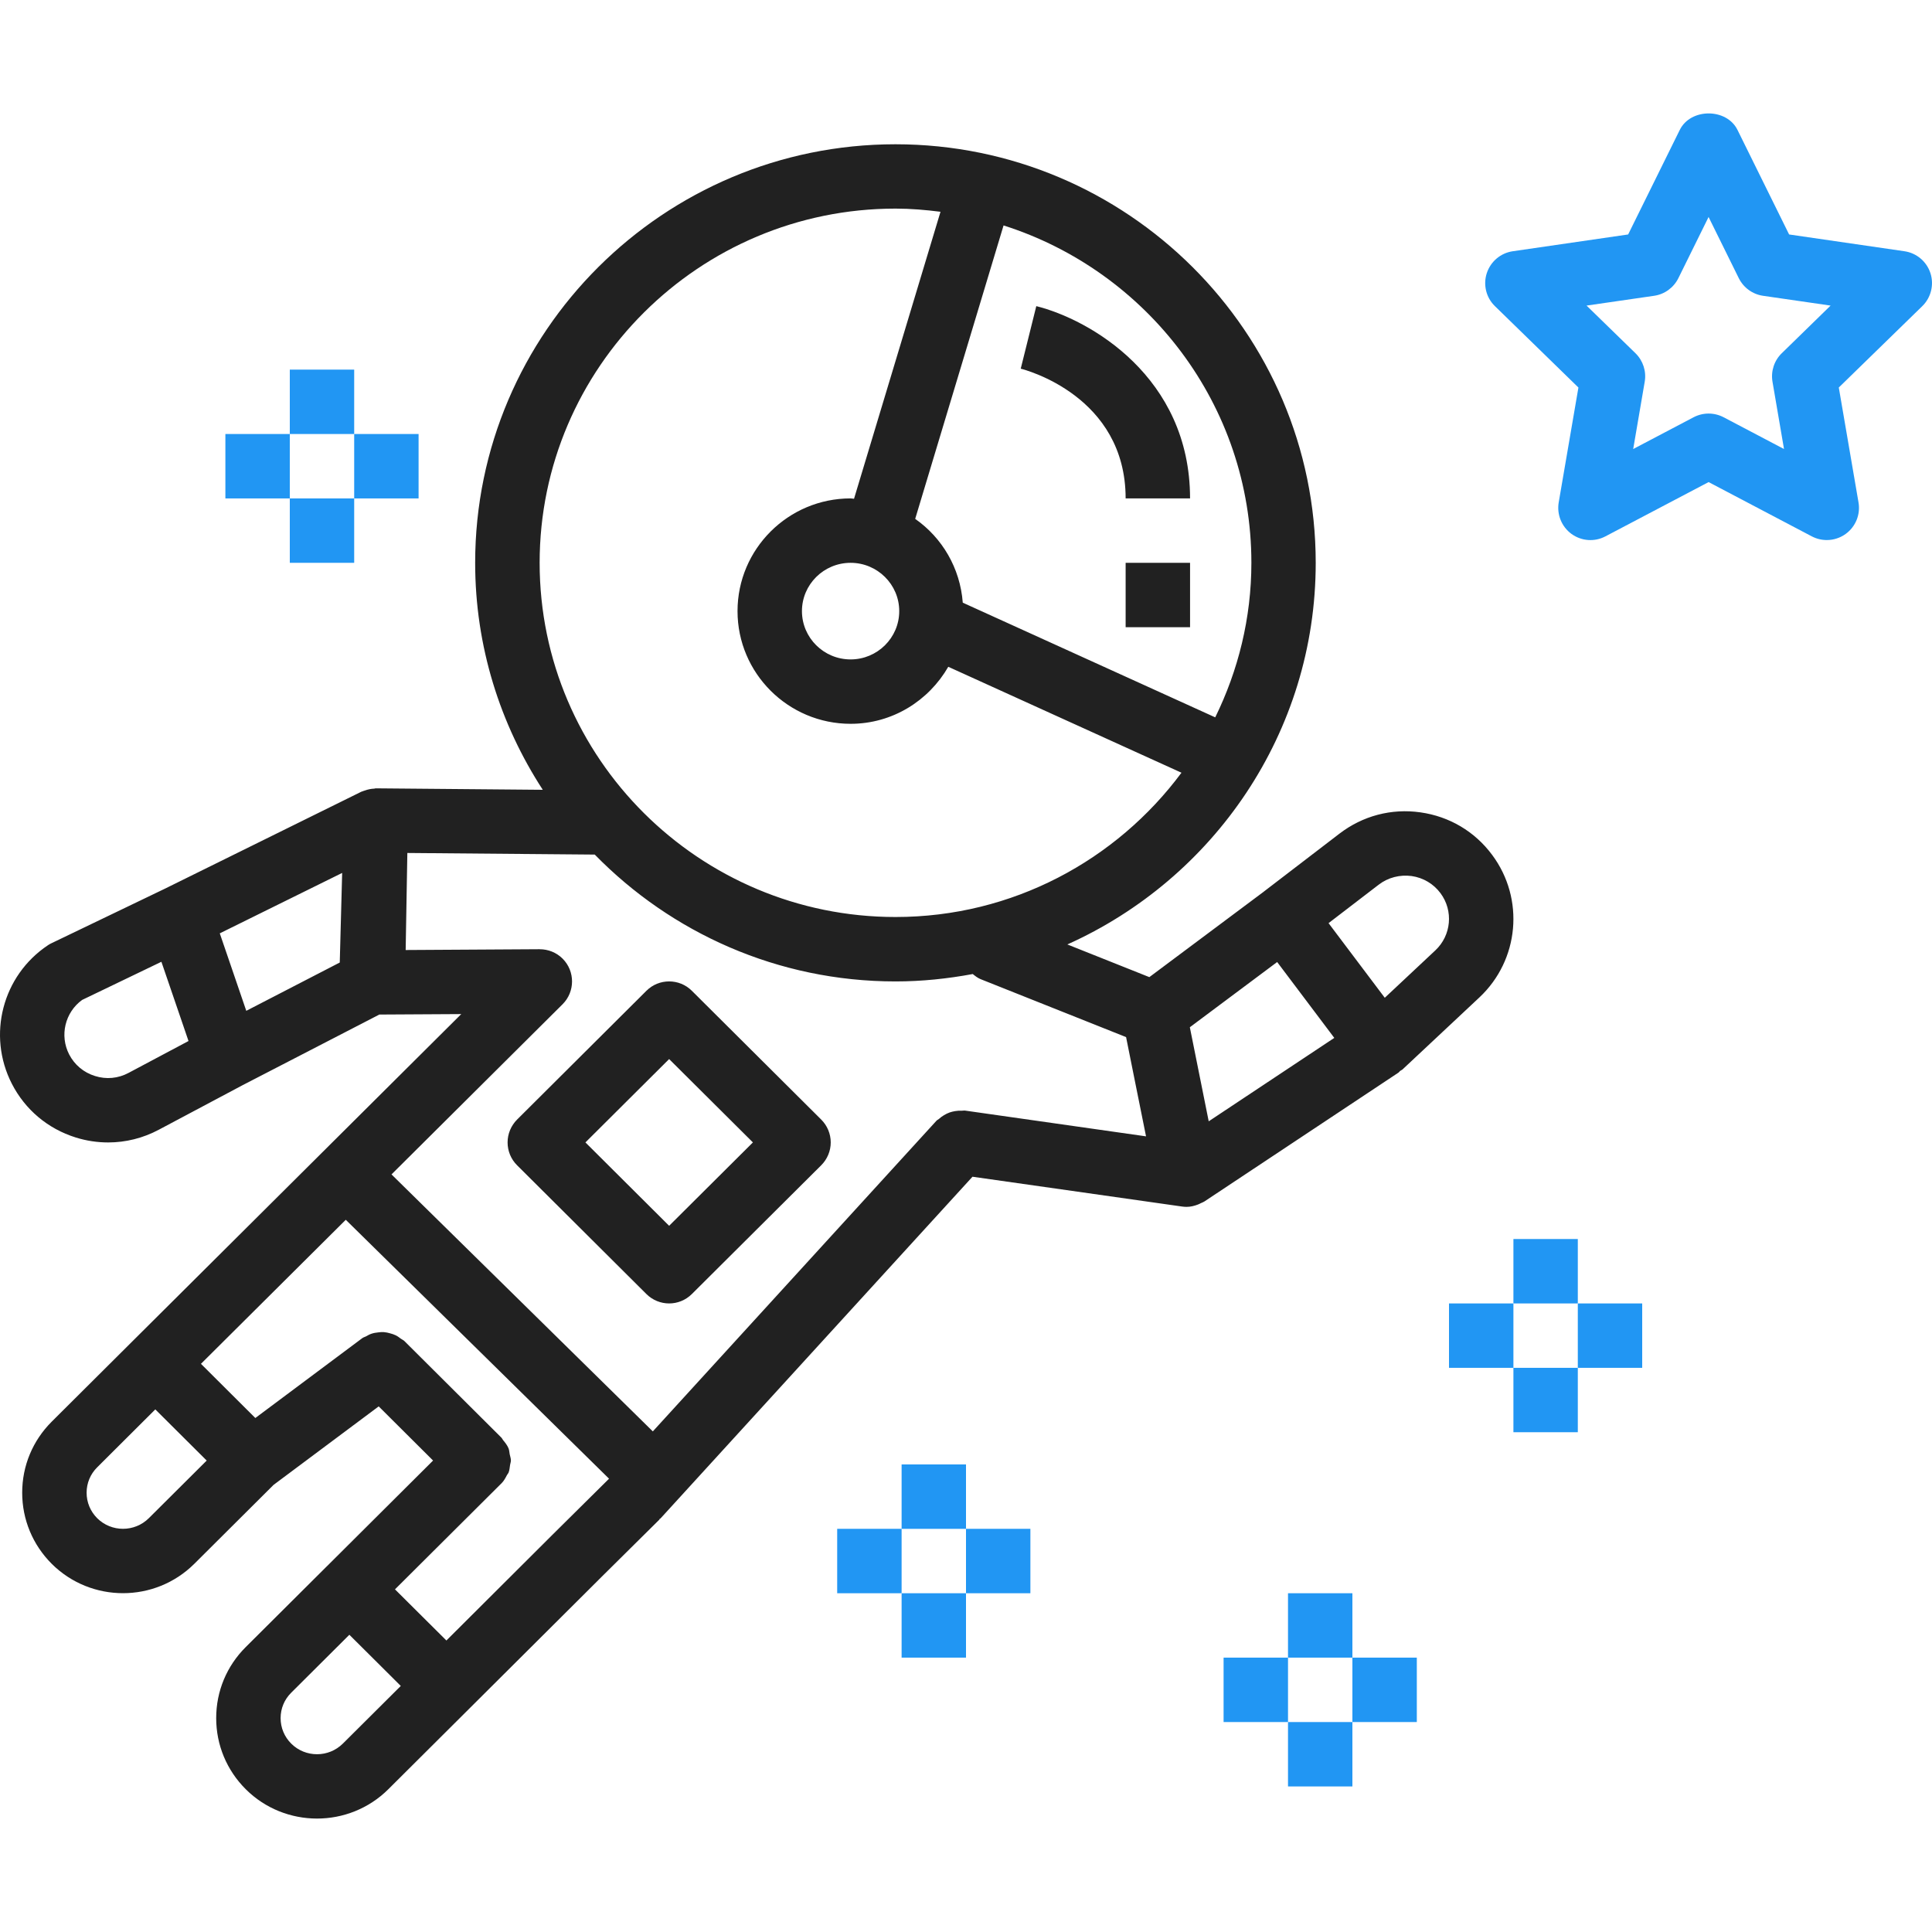
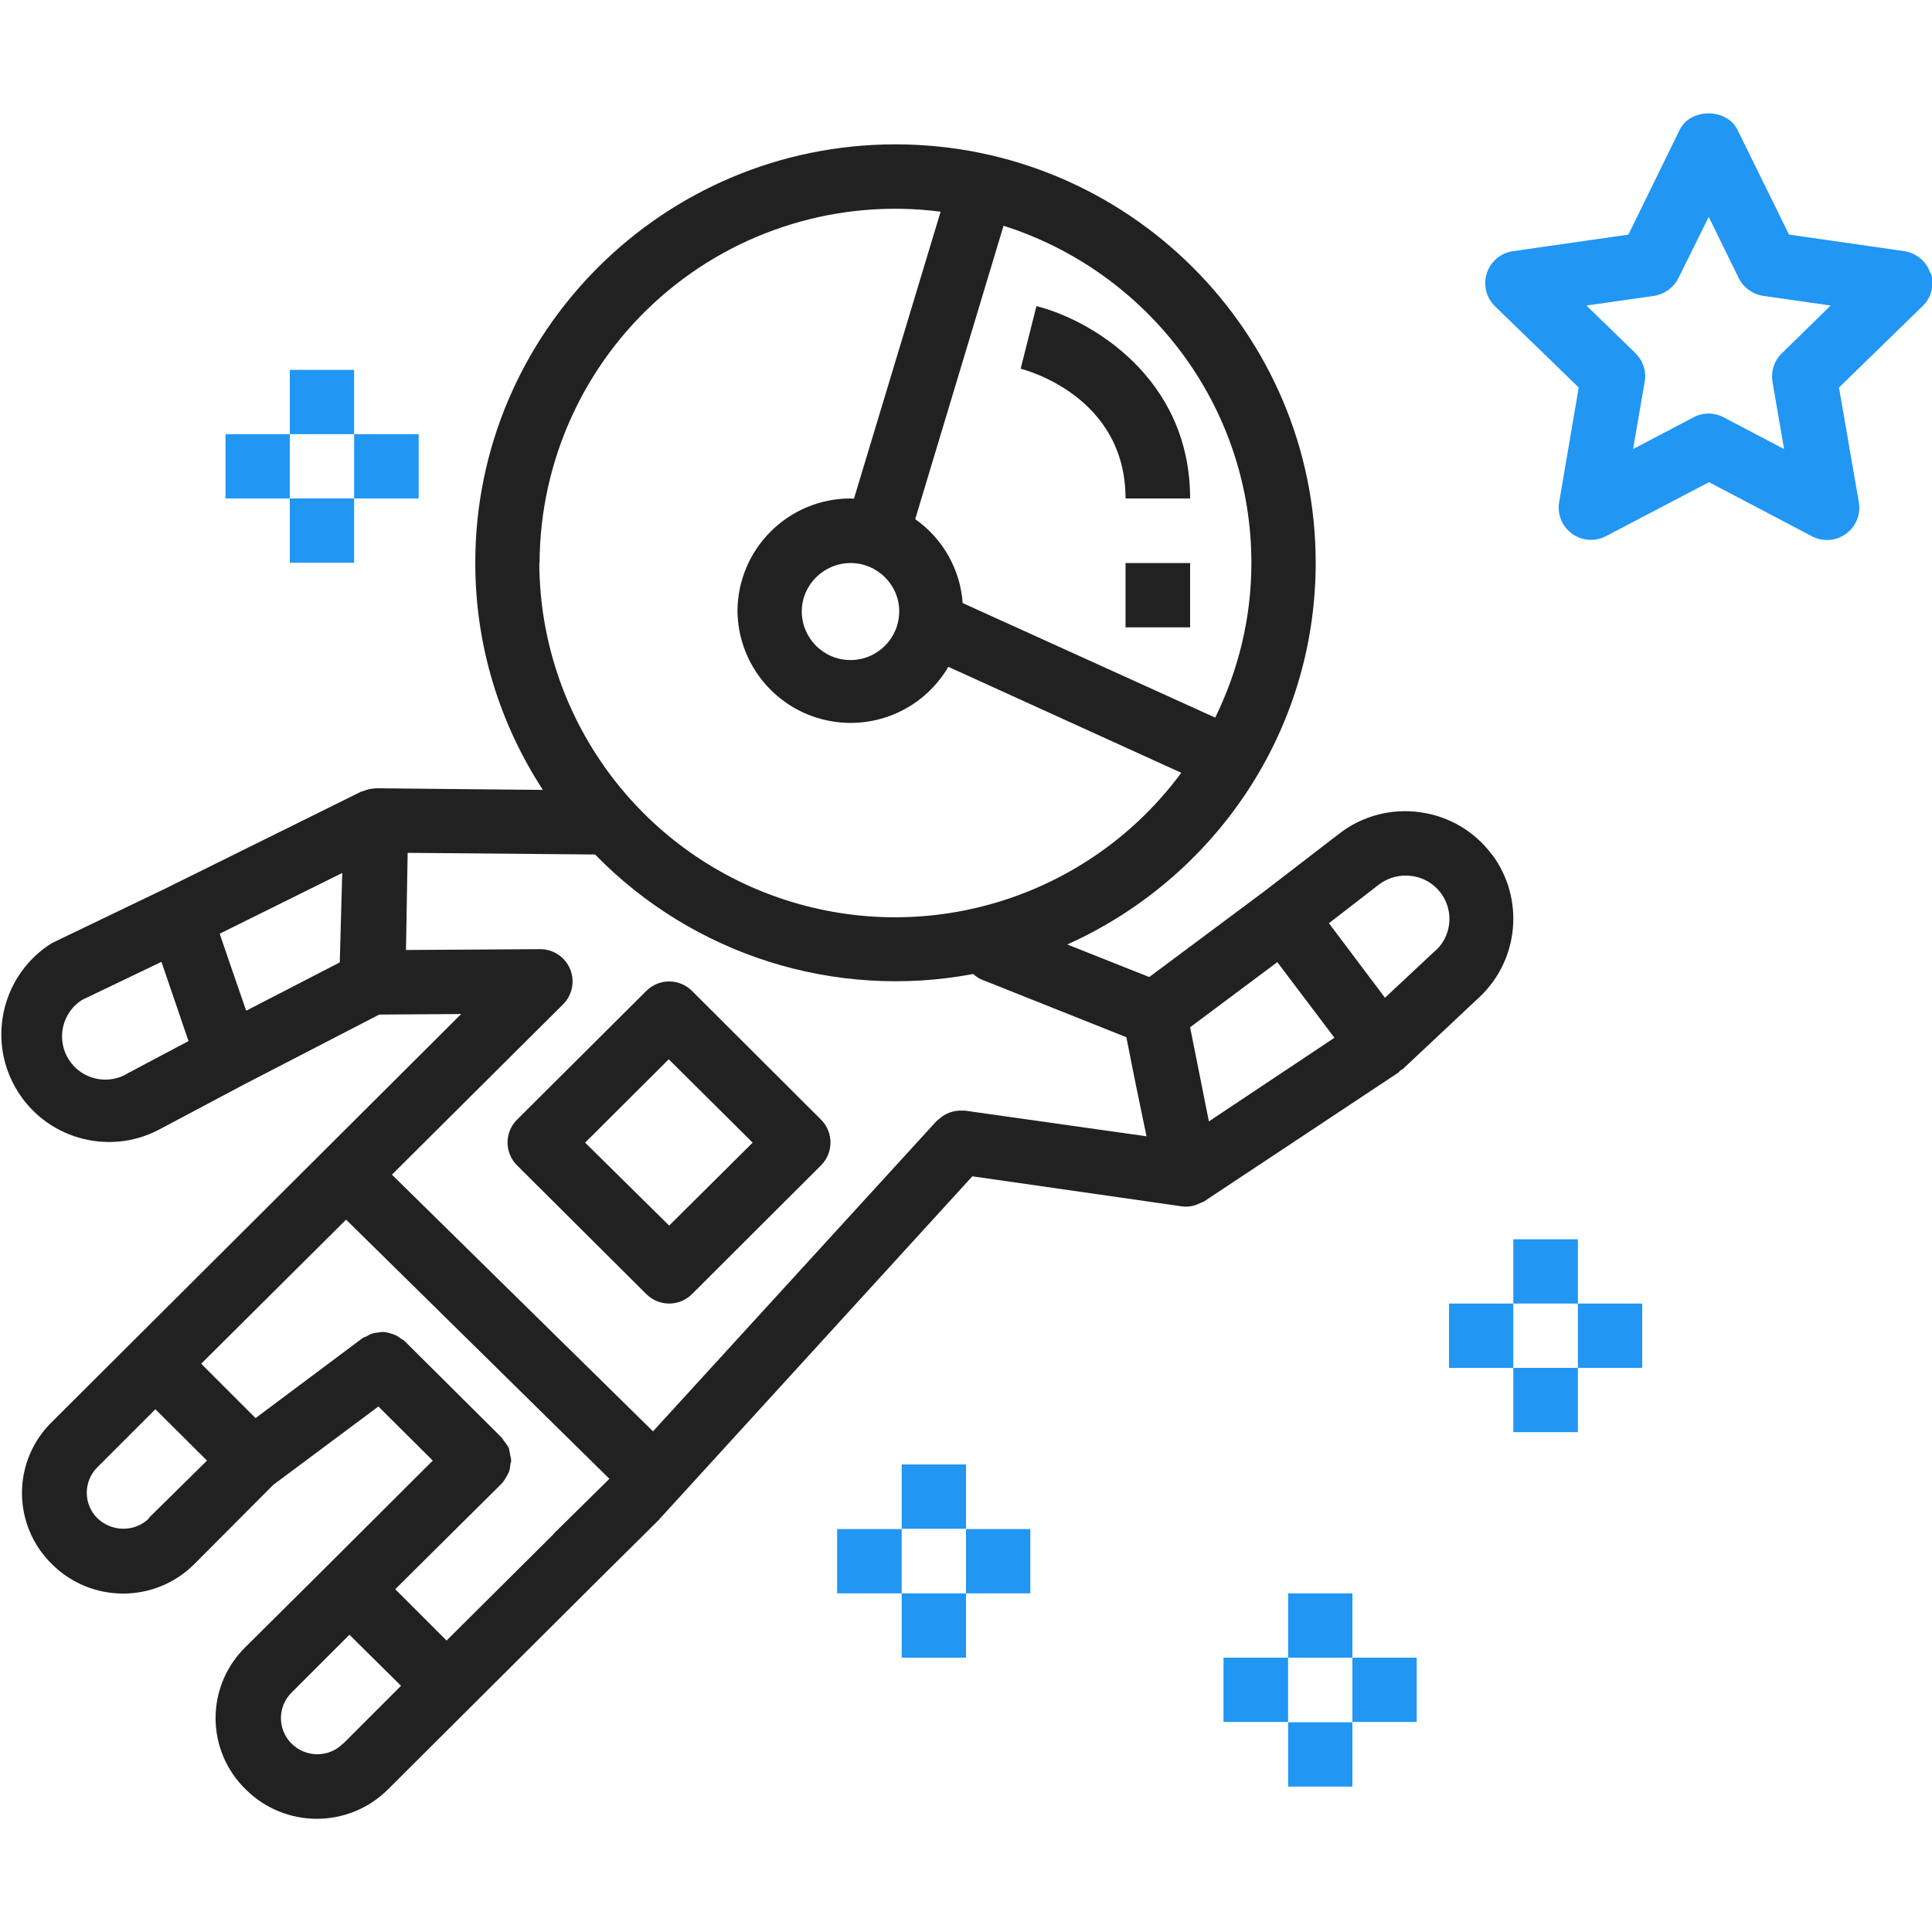
- <svg xmlns="http://www.w3.org/2000/svg" width="70" height="70" viewBox="0 0 70 70" fill="none">
-   <path d="M69.943 9.896C69.806 9.475 69.442 9.167 69.002 9.103L64.823 8.495L62.953 4.708C62.561 3.91 61.253 3.91 60.861 4.708L58.991 8.495L54.811 9.103C54.372 9.167 54.008 9.474 53.869 9.897C53.732 10.319 53.845 10.783 54.164 11.092L57.189 14.041L56.475 18.203C56.401 18.641 56.58 19.083 56.938 19.345C57.301 19.608 57.775 19.641 58.168 19.433L61.906 17.467L65.644 19.433C65.815 19.523 66.002 19.567 66.188 19.567C66.429 19.567 66.671 19.492 66.874 19.344C67.233 19.083 67.413 18.641 67.337 18.203L66.623 14.04L69.648 11.092C69.965 10.782 70.08 10.319 69.943 9.896ZM64.556 12.799C64.281 13.066 64.156 13.454 64.221 13.832L64.638 16.269L62.45 15.118C62.279 15.029 62.093 14.984 61.906 14.984C61.719 14.984 61.534 15.029 61.362 15.118L59.174 16.269L59.591 13.832C59.657 13.454 59.531 13.068 59.257 12.799L57.484 11.072L59.932 10.717C60.312 10.662 60.64 10.423 60.811 10.078L61.905 7.862L62.999 10.078C63.17 10.422 63.497 10.662 63.878 10.717L66.326 11.072L64.556 12.799Z" fill="#2196F3" />
-   <path d="M57.167 44.892H54.834V47.226H57.167V44.892Z" fill="#2196F3" />
-   <path d="M57.167 49.559H54.834V51.892H57.167V49.559Z" fill="#2196F3" />
-   <path d="M59.5 47.226H57.167V49.559H59.5V47.226Z" fill="#2196F3" />
-   <path d="M54.834 47.226H52.5V49.559H54.834V47.226Z" fill="#2196F3" />
-   <path d="M49 57.726H46.667V60.059H49V57.726Z" fill="#2196F3" />
-   <path d="M49 62.393H46.667V64.726H49V62.393Z" fill="#2196F3" />
-   <path d="M51.334 60.059H49V62.393H51.334V60.059Z" fill="#2196F3" />
-   <path d="M46.667 60.059H44.333V62.393H46.667V60.059Z" fill="#2196F3" />
-   <path d="M35 53.059H32.667V55.393H35V53.059Z" fill="#2196F3" />
-   <path d="M35 57.726H32.667V60.059H35V57.726Z" fill="#2196F3" />
-   <path d="M37.333 55.392H35V57.726H37.333V55.392Z" fill="#2196F3" />
-   <path d="M32.667 55.392H30.333V57.726H32.667V55.392Z" fill="#2196F3" />
-   <path d="M12.833 13.392H10.5V15.725H12.833V13.392Z" fill="#2196F3" />
-   <path d="M12.833 18.059H10.5V20.392H12.833V18.059Z" fill="#2196F3" />
-   <path d="M15.166 15.725H12.833V18.059H15.166V15.725Z" fill="#2196F3" />
-   <path d="M10.5 15.725H8.166V18.059H10.5V15.725Z" fill="#2196F3" />
-   <path d="M54.063 30.974C53.435 30.126 52.512 29.58 51.464 29.433C50.412 29.283 49.373 29.56 48.533 30.203L45.795 32.301L45.794 32.303L41.643 35.403L38.672 34.219C43.969 31.843 47.671 26.545 47.671 20.394C47.671 12.031 40.84 5.227 32.444 5.227C24.047 5.227 17.216 12.031 17.216 20.394C17.216 23.425 18.123 26.244 19.666 28.616L13.62 28.563C13.617 28.563 13.613 28.563 13.61 28.563C13.591 28.563 13.576 28.573 13.559 28.574C13.443 28.578 13.33 28.602 13.219 28.642C13.191 28.652 13.162 28.658 13.135 28.671C13.121 28.677 13.107 28.678 13.093 28.685L6.021 32.176C6.02 32.176 6.018 32.176 6.018 32.178L1.877 34.169C1.831 34.189 1.784 34.216 1.739 34.246C0.088 35.345 -0.474 37.504 0.43 39.268C0.912 40.206 1.732 40.896 2.74 41.212C3.129 41.334 3.525 41.393 3.919 41.393C4.553 41.393 5.181 41.238 5.756 40.931L8.792 39.317L13.744 36.759L16.712 36.742L4.808 48.588C4.807 48.59 4.806 48.59 4.805 48.591L1.876 51.507C1.185 52.196 0.804 53.109 0.804 54.084C0.804 55.056 1.185 55.972 1.876 56.662C2.587 57.369 3.521 57.724 4.456 57.724C5.392 57.724 6.325 57.369 7.038 56.662L9.913 53.799L13.721 50.956L15.691 52.918L11.838 56.755C11.836 56.756 11.835 56.756 11.834 56.758L8.906 59.674C8.214 60.362 7.833 61.276 7.833 62.25C7.833 63.223 8.214 64.139 8.906 64.829C9.616 65.536 10.552 65.89 11.486 65.89C12.421 65.89 13.357 65.536 14.068 64.829L16.998 61.912L21.684 57.245C21.685 57.244 21.685 57.243 21.686 57.242L23.895 55.054L23.887 55.046C23.901 55.032 23.921 55.027 23.935 55.012L35.235 42.635L42.828 43.715C42.883 43.723 42.938 43.727 42.992 43.727C43.134 43.727 43.27 43.693 43.402 43.643C43.441 43.629 43.474 43.61 43.511 43.592C43.553 43.571 43.597 43.559 43.637 43.532L50.666 38.865C50.692 38.848 50.706 38.82 50.73 38.801C50.758 38.779 50.793 38.77 50.819 38.745L53.6 36.14C55.047 34.784 55.247 32.563 54.063 30.974ZM4.66 38.872C4.281 39.075 3.851 39.116 3.439 38.985C3.03 38.858 2.699 38.579 2.505 38.203C2.153 37.516 2.357 36.681 2.974 36.23L5.848 34.847L6.54 36.869L6.83 37.718L4.66 38.872ZM12.31 34.874L8.923 36.624L8.365 34.991L7.963 33.817L12.397 31.628L12.31 34.874ZM45.34 20.392C45.34 22.401 44.861 24.296 44.03 25.991L34.883 21.836C34.788 20.582 34.137 19.484 33.159 18.8L36.361 8.168C41.563 9.823 45.34 14.675 45.34 20.392ZM19.552 20.392C19.552 13.316 25.336 7.558 32.446 7.558C32.999 7.558 33.54 7.605 34.076 7.673L30.943 18.071C30.901 18.07 30.862 18.058 30.819 18.058C28.56 18.058 26.722 19.89 26.722 22.142C26.722 24.394 28.56 26.225 30.819 26.225C32.337 26.225 33.65 25.387 34.358 24.159L42.807 27.997C40.456 31.162 36.694 33.225 32.446 33.225C25.336 33.225 19.552 27.468 19.552 20.392ZM32.581 22.142C32.581 23.107 31.79 23.892 30.819 23.892C29.847 23.892 29.056 23.107 29.056 22.142C29.056 21.177 29.847 20.392 30.819 20.392C31.79 20.392 32.581 21.177 32.581 22.142ZM5.392 55.007C4.875 55.52 4.038 55.519 3.523 55.009C3.274 54.76 3.138 54.432 3.138 54.084C3.138 53.736 3.274 53.408 3.523 53.162L5.627 51.065L7.489 52.919L5.392 55.007ZM12.422 63.174C11.905 63.687 11.068 63.688 10.552 63.175C10.303 62.927 10.167 62.599 10.167 62.25C10.167 61.903 10.303 61.575 10.552 61.329L12.658 59.231L13.539 60.107L14.521 61.085L12.422 63.174ZM20.038 55.586C20.037 55.587 20.036 55.587 20.035 55.589L16.174 59.438L15.293 58.562L14.311 57.585L18.168 53.745C18.168 53.745 18.168 53.745 18.168 53.744C18.169 53.743 18.17 53.743 18.172 53.742C18.259 53.654 18.314 53.549 18.368 53.445C18.383 53.415 18.412 53.389 18.425 53.358C18.461 53.268 18.467 53.171 18.481 53.077C18.488 53.023 18.511 52.973 18.511 52.918C18.511 52.84 18.483 52.764 18.467 52.687C18.453 52.617 18.453 52.546 18.426 52.478C18.382 52.368 18.306 52.272 18.227 52.177C18.204 52.151 18.196 52.119 18.172 52.094C18.172 52.094 18.172 52.094 18.171 52.094C18.169 52.093 18.169 52.091 18.168 52.09L14.653 48.59C14.616 48.552 14.568 48.537 14.526 48.505C14.464 48.458 14.405 48.413 14.336 48.38C14.269 48.347 14.201 48.327 14.131 48.308C14.057 48.287 13.985 48.271 13.906 48.265C13.835 48.26 13.769 48.267 13.697 48.276C13.619 48.285 13.546 48.295 13.47 48.32C13.396 48.343 13.331 48.379 13.264 48.418C13.22 48.442 13.171 48.451 13.13 48.481L9.251 51.377L7.281 49.414L12.528 44.195L22.067 53.576L20.038 55.586ZM34.954 40.237C34.921 40.233 34.889 40.245 34.855 40.243C34.77 40.238 34.688 40.244 34.603 40.258C34.537 40.27 34.474 40.283 34.411 40.305C34.336 40.331 34.269 40.366 34.2 40.407C34.134 40.447 34.075 40.489 34.018 40.542C33.99 40.566 33.956 40.578 33.93 40.606L23.653 51.862L14.185 42.551L20.383 36.386C20.839 35.931 20.841 35.192 20.386 34.735C20.156 34.505 19.854 34.392 19.552 34.393V34.392L14.698 34.421L14.759 30.905L21.549 30.963C24.317 33.794 28.176 35.559 32.446 35.559C33.403 35.559 34.336 35.46 35.245 35.291C35.332 35.361 35.419 35.432 35.528 35.476L40.8 37.576L41.133 39.235L41.523 41.172L34.954 40.237ZM43.794 40.627L43.11 37.219L46.274 34.856L47.102 35.955L48.344 37.605L43.794 40.627ZM52.005 34.434L50.173 36.151L48.136 33.447L49.954 32.053C50.294 31.792 50.722 31.685 51.142 31.74C51.564 31.8 51.938 32.02 52.192 32.362C52.666 33 52.585 33.891 52.005 34.434Z" fill="#212121" />
-   <path d="M29.755 40.565L25.067 35.898C24.613 35.445 23.875 35.445 23.421 35.898L18.734 40.565C18.515 40.786 18.391 41.082 18.391 41.392C18.391 41.703 18.514 42 18.734 42.219L23.421 46.886C23.648 47.112 23.947 47.226 24.244 47.226C24.542 47.226 24.84 47.112 25.067 46.886L29.755 42.219C29.974 42 30.099 41.703 30.099 41.392C30.099 41.082 29.975 40.784 29.755 40.565ZM24.244 44.413L21.211 41.392L24.244 38.372L27.279 41.392L24.244 44.413Z" fill="#212121" />
-   <path d="M37.547 11.092L36.983 13.358C37.139 13.397 40.784 14.346 40.784 18.059H43.118C43.118 13.646 39.474 11.572 37.547 11.092Z" fill="#212121" />
-   <path d="M43.118 20.392H40.784V22.725H43.118V20.392Z" fill="#212121" />
+ <svg xmlns="http://www.w3.org/2000/svg" width="70" height="70" fill="none">
+   <path fill="#2196F3" d="M69.94 9.9c-.13-.42-.5-.73-.94-.8l-4.18-.6-1.87-3.8c-.39-.79-1.7-.79-2.09 0L59 8.5l-4.18.6a1.17 1.17 0 0 0-.65 2l3.03 2.94-.71 4.16a1.17 1.17 0 0 0 1.69 1.23l3.74-1.96 3.73 1.96a1.17 1.17 0 0 0 1.7-1.23l-.72-4.16 3.03-2.95c.32-.3.43-.77.3-1.2Zm-5.38 2.9c-.28.27-.4.65-.34 1.03l.42 2.44-2.19-1.15a1.16 1.16 0 0 0-1.09 0l-2.19 1.15.42-2.44c.07-.38-.06-.76-.33-1.03l-1.78-1.73 2.45-.35c.38-.06.71-.3.88-.64l1.1-2.22L63 10.08c.17.34.5.58.88.64l2.45.35-1.77 1.73ZM57.17 44.9h-2.34v2.33h2.34v-2.34ZM57.17 49.56h-2.34v2.33h2.34v-2.33ZM59.5 47.23h-2.33v2.33h2.33v-2.33ZM54.83 47.23H52.5v2.33h2.33v-2.33ZM49 57.73h-2.33v2.33H49v-2.33ZM49 62.4h-2.33v2.33H49v-2.34ZM51.33 60.06H49v2.33h2.33v-2.33ZM46.67 60.06h-2.34v2.33h2.34v-2.33ZM35 53.06h-2.33v2.33H35v-2.33ZM35 57.73h-2.33v2.33H35v-2.33ZM37.33 55.4H35v2.33h2.33v-2.34ZM32.67 55.4h-2.34v2.33h2.34v-2.34ZM12.83 13.4H10.5v2.33h2.33v-2.34ZM12.83 18.06H10.5v2.33h2.33v-2.33ZM15.17 15.73h-2.34v2.33h2.34v-2.33ZM10.5 15.73H8.17v2.33h2.33v-2.33Z" />
+   <path fill="#212121" d="M54.06 30.97a3.88 3.88 0 0 0-2.6-1.54 3.89 3.89 0 0 0-2.93.77l-2.73 2.1-4.16 3.1-2.97-1.18c5.3-2.38 9-7.67 9-13.83 0-8.36-6.83-15.16-15.23-15.16s-15.22 6.8-15.22 15.16c0 3.04.9 5.85 2.45 8.23l-6.05-.06h-.01l-.05.01c-.12 0-.23.03-.34.07l-.08.03-.05.01-7.07 3.5-4.14 1.99a3.9 3.9 0 0 0 3.88 6.76l3.03-1.61 4.95-2.56 2.97-.02L4.81 48.6l-2.93 2.92a3.6 3.6 0 0 0 0 5.15 3.65 3.65 0 0 0 5.16 0L9.9 53.8l3.81-2.84 1.97 1.96-3.85 3.84-2.93 2.91a3.6 3.6 0 0 0 0 5.16 3.65 3.65 0 0 0 5.16 0L17 61.9l4.68-4.66 2.22-2.2h-.01l.04-.04 11.3-12.38 7.6 1.09a1.1 1.1 0 0 0 .57-.08l.11-.05c.04-.02.09-.03.13-.06l7.03-4.66.06-.07.09-.05 2.78-2.61a3.9 3.9 0 0 0 .46-5.17Zm-49.4 7.9a1.56 1.56 0 0 1-1.69-2.64l2.88-1.38.69 2.02.29.85-2.17 1.15Zm7.65-4-3.39 1.75L8.36 35l-.4-1.17 4.44-2.2-.09 3.25ZM45.34 20.4c0 2.01-.48 3.9-1.31 5.6l-9.15-4.15a4.07 4.07 0 0 0-1.72-3.04l3.2-10.63c5.2 1.65 8.98 6.5 8.98 12.22Zm-25.79 0A12.88 12.88 0 0 1 34.08 7.67l-3.14 10.4-.12-.01a4.1 4.1 0 0 0-4.1 4.08 4.1 4.1 0 0 0 7.64 2.02L42.8 28a12.89 12.89 0 0 1-23.26-7.6Zm13.03 1.75a1.76 1.76 0 0 1-3.53 0c0-.96.8-1.75 1.77-1.75s1.76.79 1.76 1.75ZM5.4 55.01c-.51.51-1.35.5-1.87 0a1.3 1.3 0 0 1 0-1.85l2.1-2.1 1.87 1.86L5.39 55Zm7.03 8.16c-.51.52-1.35.52-1.87 0a1.3 1.3 0 0 1 0-1.84l2.1-2.1.89.88.98.97-2.1 2.1Zm7.62-7.58-3.87 3.85-.88-.88-.98-.98 3.86-3.83c.09-.1.14-.2.2-.3l.05-.1c.04-.08.05-.18.06-.27 0-.06.03-.1.03-.16 0-.08-.03-.16-.04-.23l-.04-.21c-.05-.11-.12-.2-.2-.3l-.06-.09-3.52-3.5c-.03-.04-.08-.05-.12-.08-.07-.05-.13-.1-.2-.13a1.1 1.1 0 0 0-.2-.07 1.13 1.13 0 0 0-.22-.05c-.07 0-.14 0-.21.02-.08 0-.15.02-.23.04-.07.02-.14.06-.2.1-.05.02-.1.03-.14.06l-3.88 2.9-1.97-1.97 5.25-5.22 9.54 9.39-2.03 2Zm14.91-15.35h-.1a1.15 1.15 0 0 0-.83.3l-.09.07-10.28 11.25-9.46-9.3 6.2-6.17a1.17 1.17 0 0 0-.84-2l-4.85.03.06-3.52 6.79.06a15.2 15.2 0 0 0 13.7 4.33c.08.07.17.14.28.19l5.27 2.1.33 1.66.4 1.93-6.58-.93Zm8.84.39-.68-3.41 3.16-2.36.83 1.1 1.24 1.64-4.55 3.03Zm8.22-6.2-1.84 1.72-2.03-2.7 1.81-1.4a1.6 1.6 0 0 1 1.2-.31 1.57 1.57 0 0 1 .86 2.7Z" />
+   <path fill="#212121" d="m29.75 40.57-4.68-4.67a1.17 1.17 0 0 0-1.65 0l-4.69 4.67a1.17 1.17 0 0 0 0 1.65l4.69 4.67a1.17 1.17 0 0 0 1.65 0l4.68-4.67a1.17 1.17 0 0 0 0-1.65Zm-5.5 3.84L21.2 41.4l3.03-3.02 3.04 3.02-3.04 3.02ZM37.55 11.1l-.57 2.26c.16.04 3.8.99 3.8 4.7h2.34c0-4.41-3.65-6.49-5.57-6.97ZM43.12 20.4h-2.34v2.33h2.34v-2.34Z" />
</svg>
